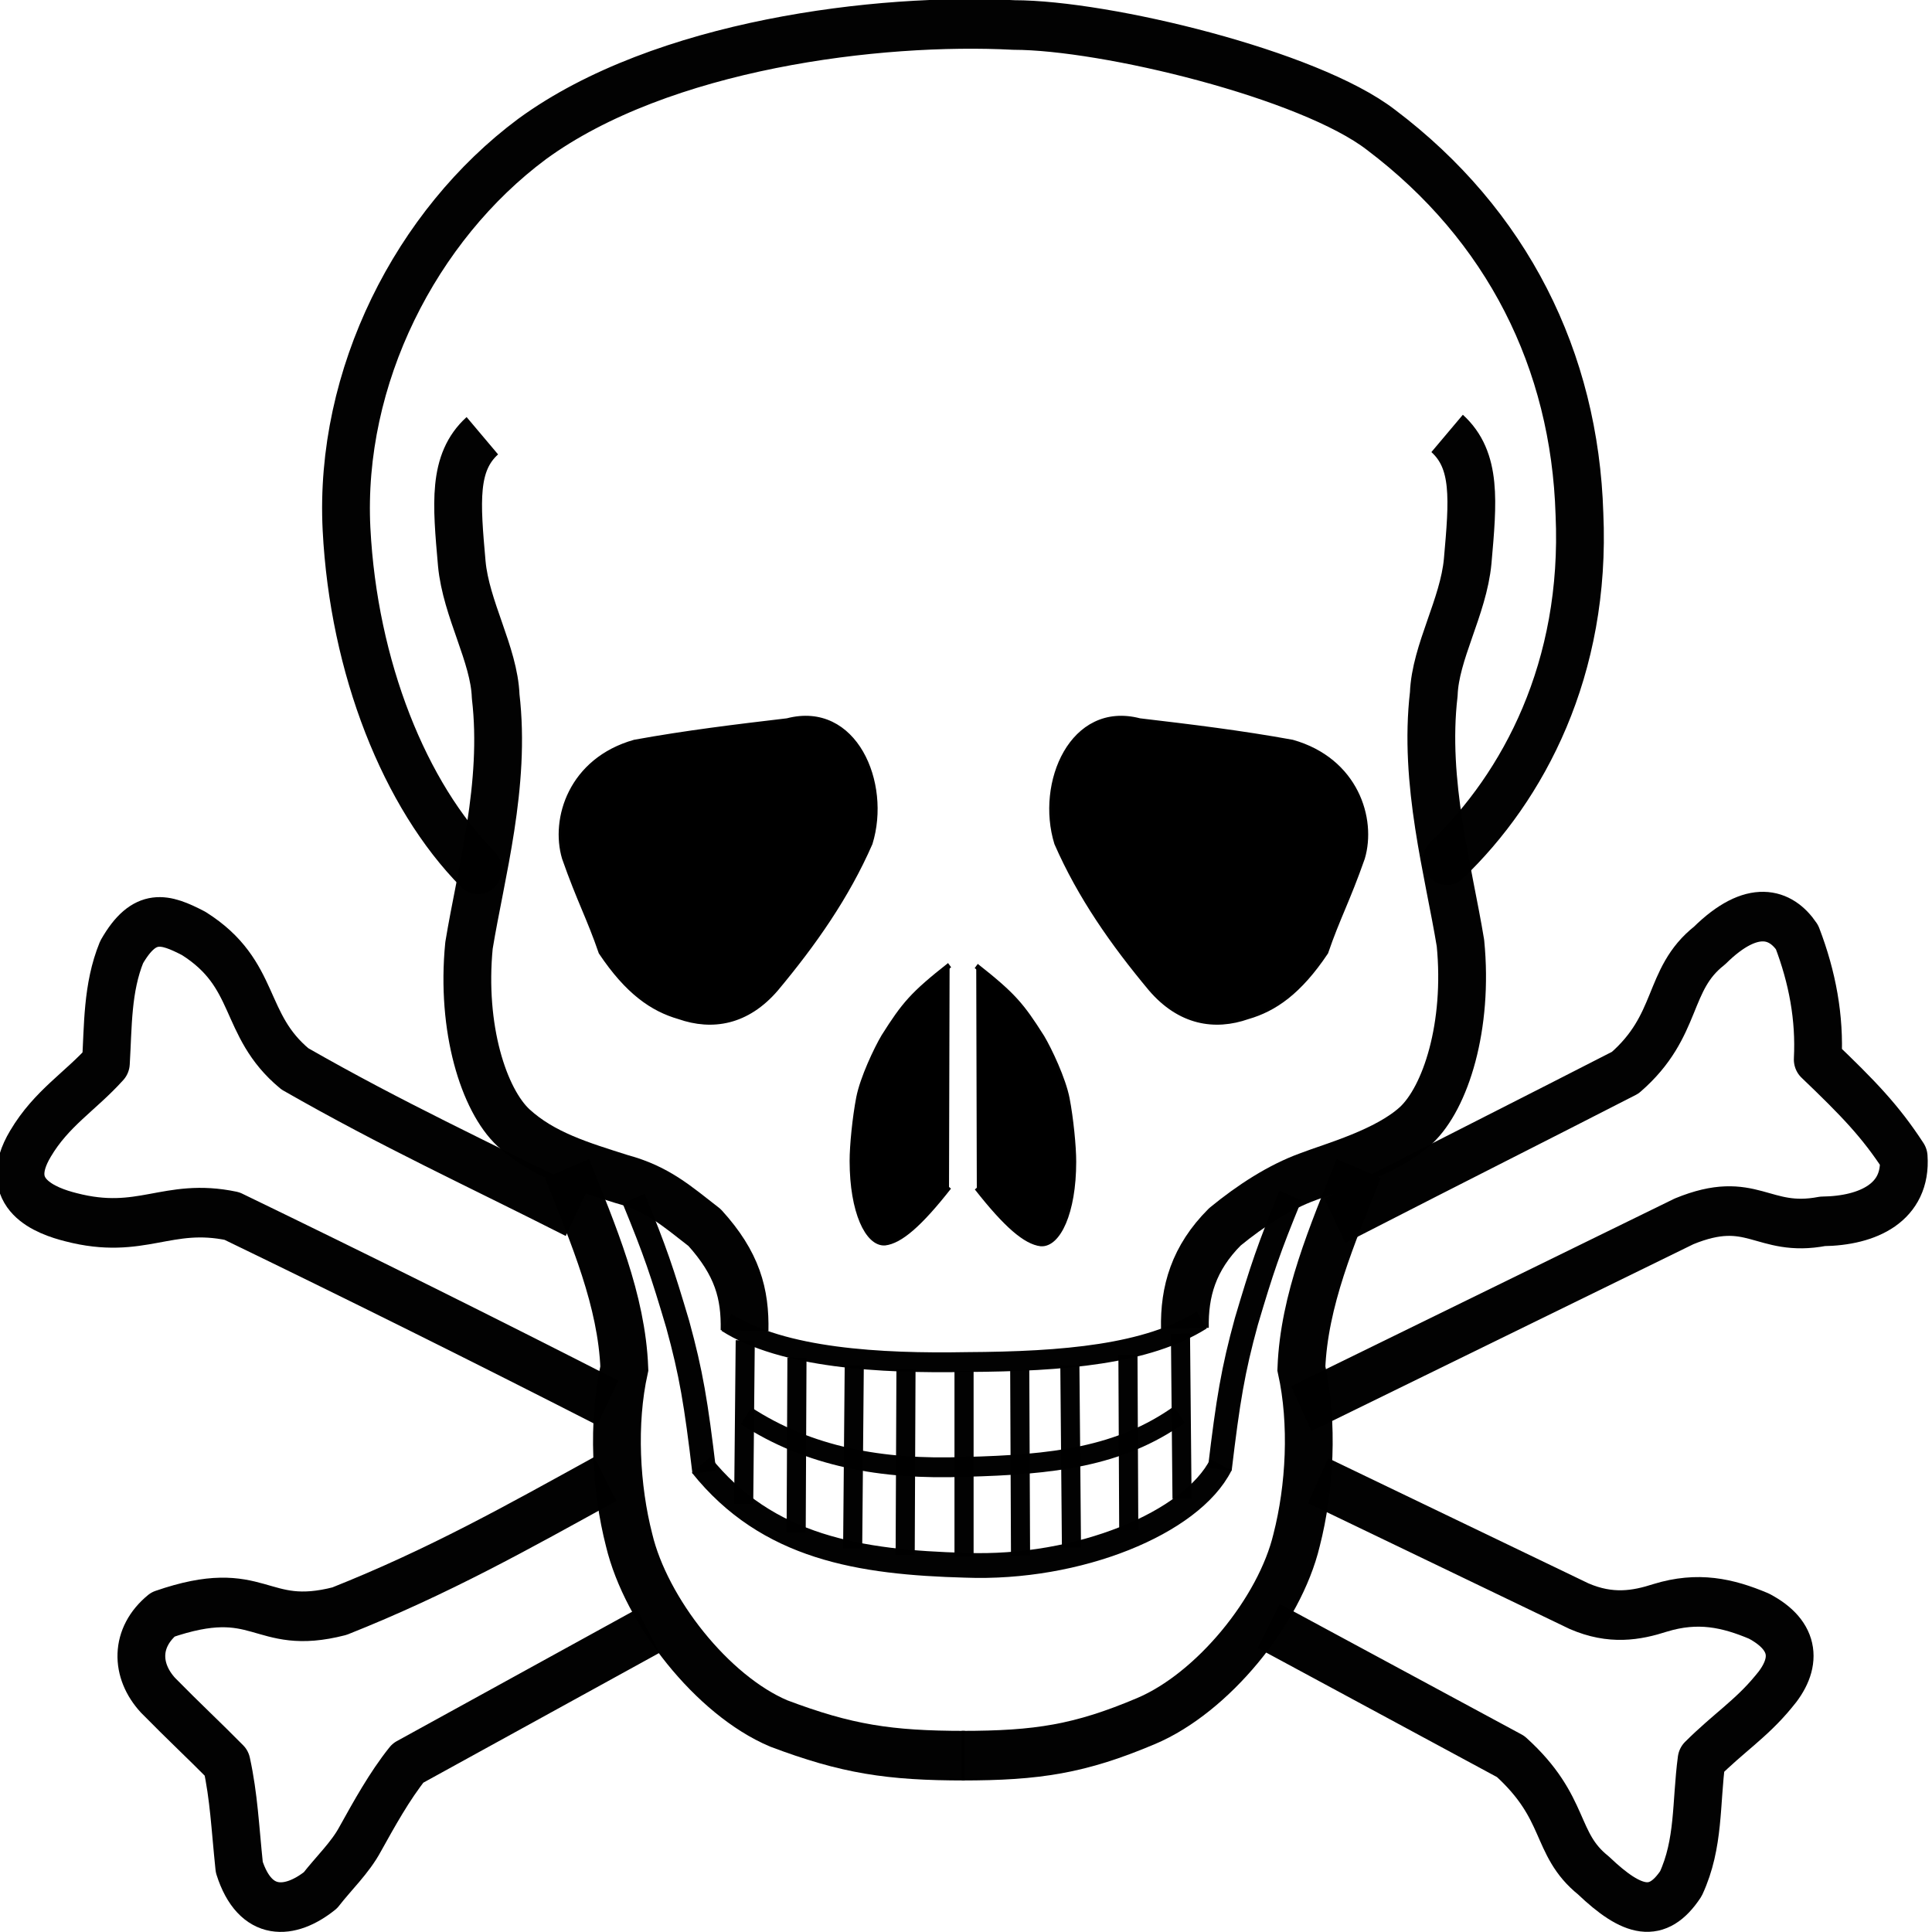
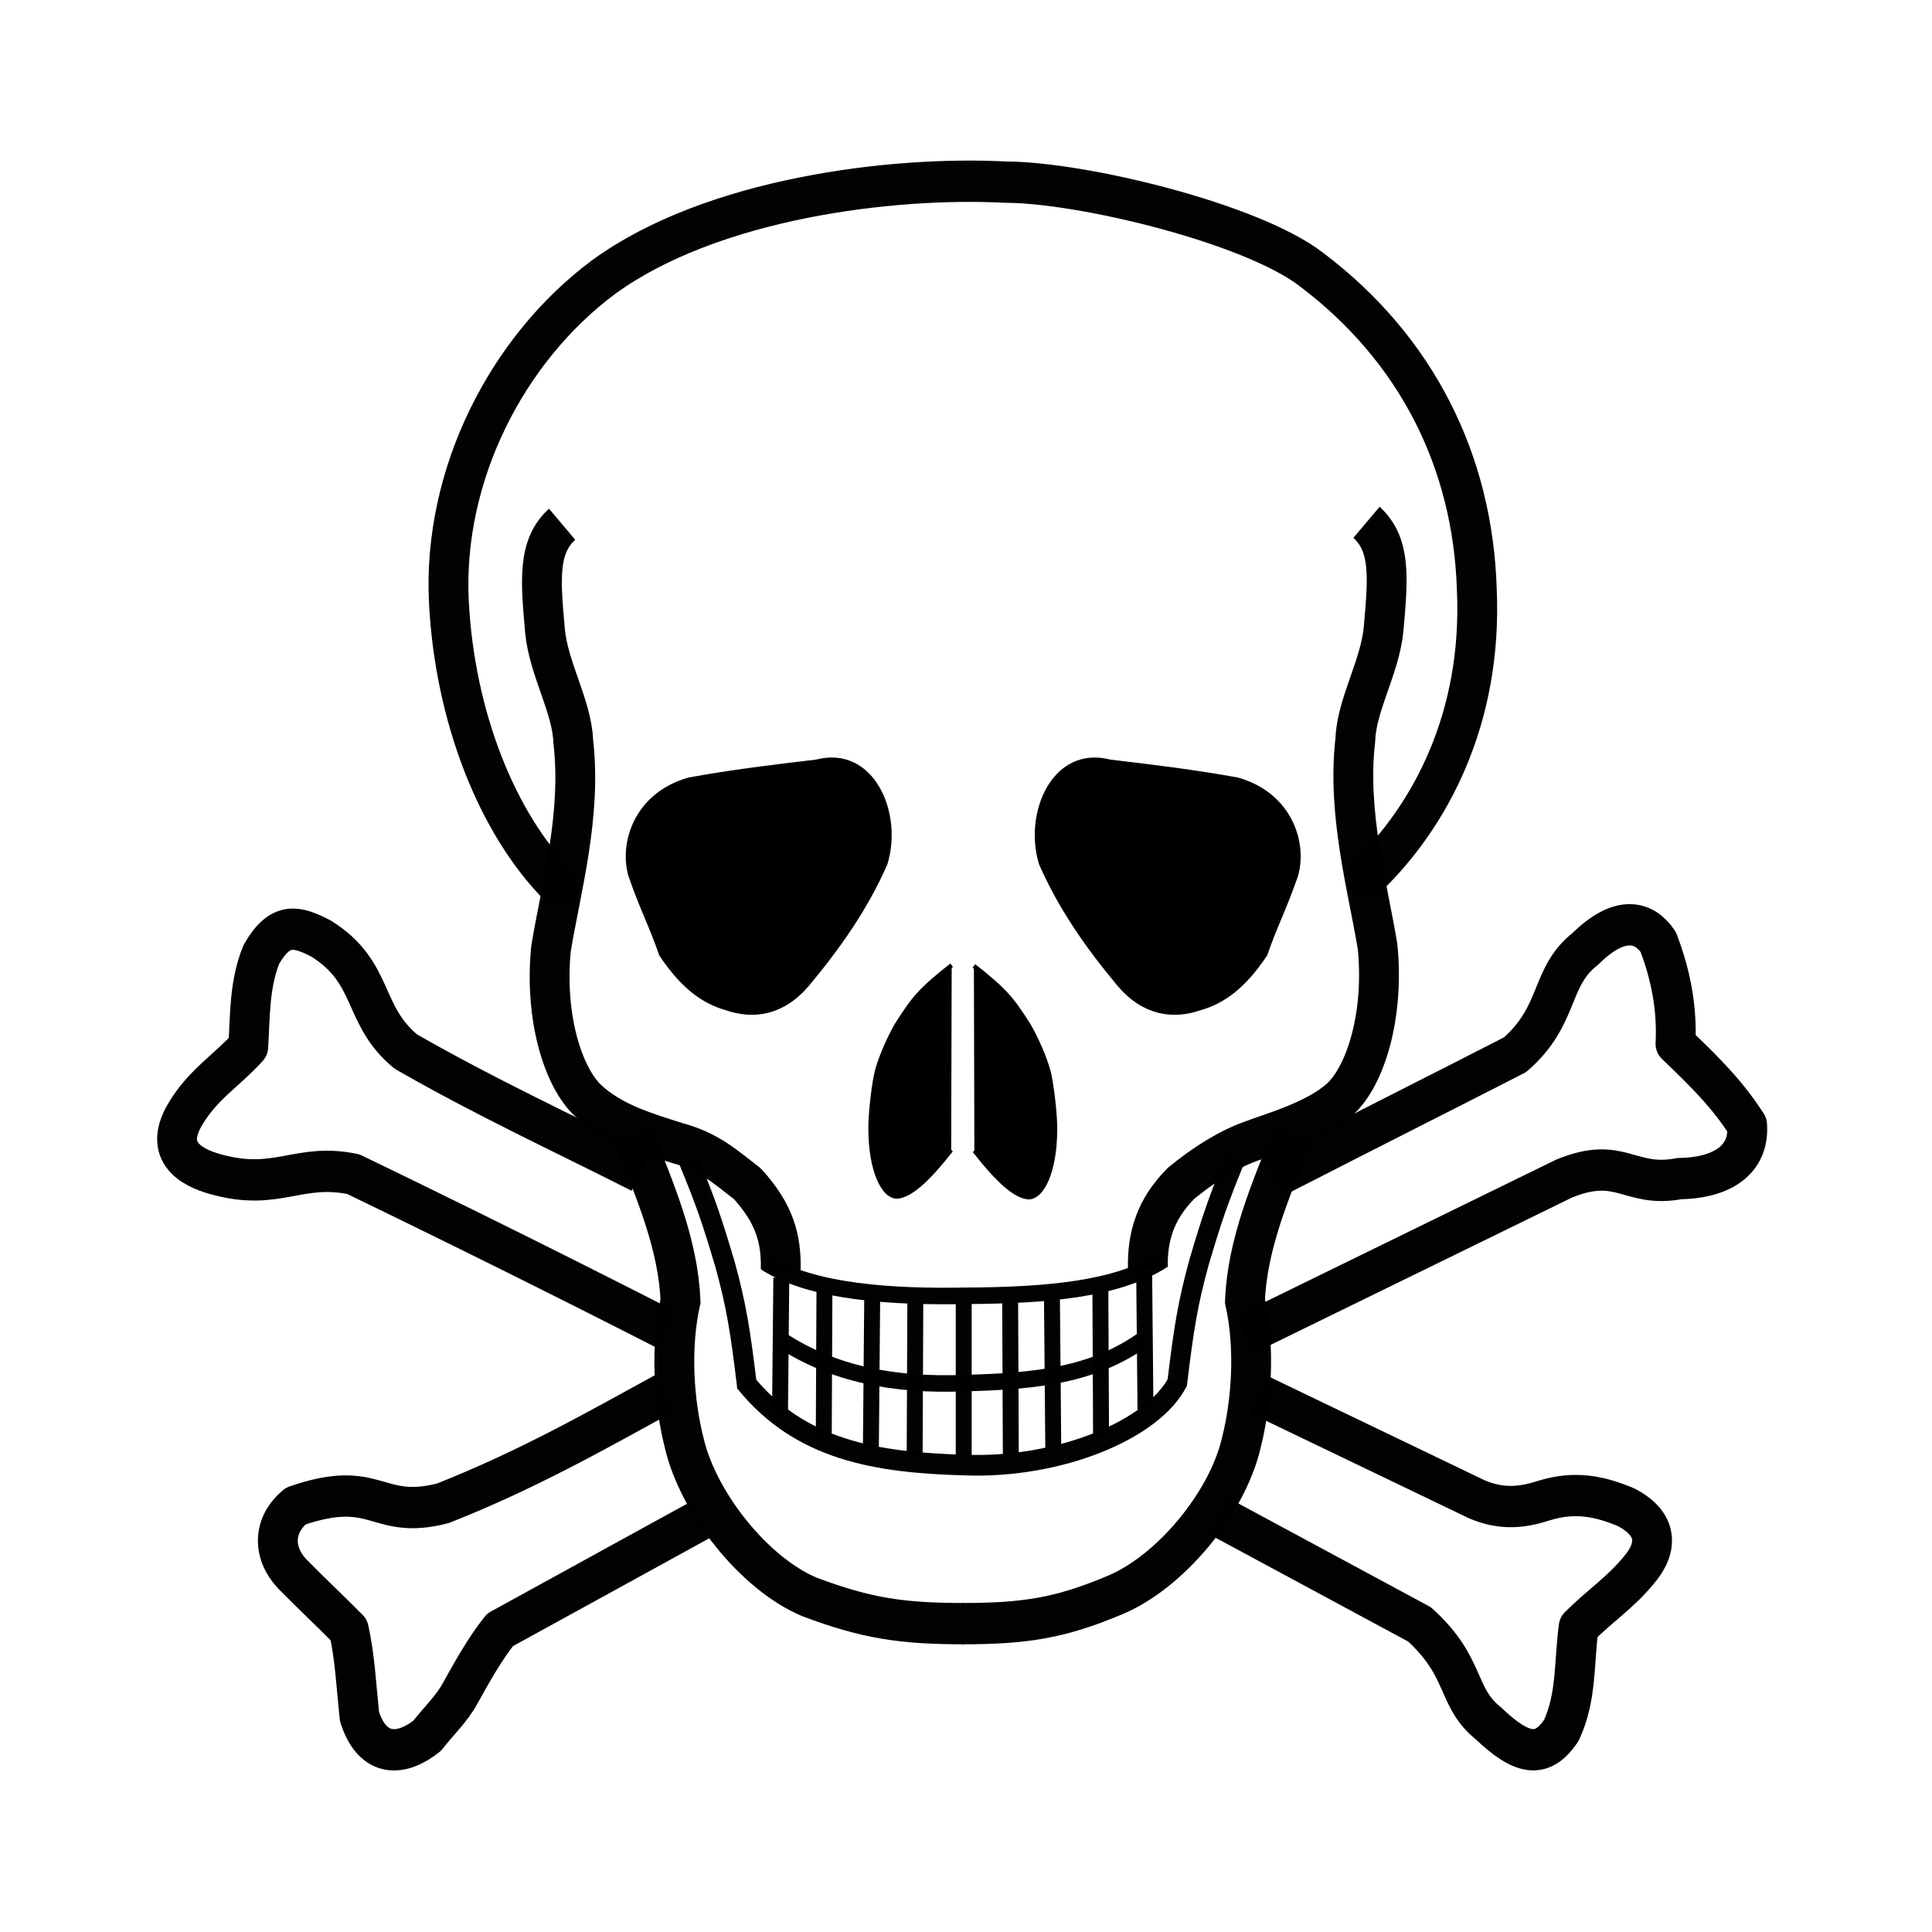
<svg xmlns="http://www.w3.org/2000/svg" id="svg24159" viewBox="0 0 48 48" version="1.0" width="48" height="48">
  <defs id="defs1027" />
-   <g id="layer1" transform="matrix(0.1456555,0,0,0.1511871,-5.225975,-6.24899)">
+   <g id="layer1" transform="matrix(0.1214375,0,0,0.1259279,-0.382467,-1.197228)">
    <g id="g879" transform="matrix(0.652,0,0,0.652,-51.231,-96.825)">
      <g id="g670" style="fill:#000000;stroke:#000000;stroke-opacity:0.991" transform="translate(87.13,195.45)">
        <path id="path584" style="fill:#000000;fill-rule:evenodd;stroke:#000000;stroke-width:1pt;stroke-opacity:0.991" d="m 294.9,259.71 c -9.7,7.37 -11.86,9.85 -17.22,18.01 -1.94,3.15 -5.56,10.51 -6.55,15.44 -0.99,4.94 -1.73,12.1 -1.72,15.9 0.01,12.85 4.1,20.91 8.57,20.63 3.99,-0.46 9.07,-4.62 16.77,-14.08" />
        <path id="path585" style="fill:#000000;fill-rule:evenodd;stroke:#000000;stroke-width:1pt;stroke-linejoin:bevel;stroke-opacity:0.991" d="m 294.9,259.71 c -9.7,7.37 -11.86,9.85 -17.22,18.01 -1.94,3.15 -5.56,10.51 -6.55,15.44 -0.99,4.94 -1.73,12.1 -1.72,15.9 0.01,12.85 4.1,20.91 8.57,20.63 3.99,-0.46 9.07,-4.62 16.77,-14.08" transform="matrix(-1,0,0,1,596.77,0.2081)" />
        <path id="path586" style="fill:#000000;fill-rule:evenodd;stroke:#000000;stroke-width:1pt;stroke-opacity:0.991" d="m 211.89,203.56 c 13.46,-2.36 26.5,-3.88 39.96,-5.41 17.62,-4.44 26.51,15.68 21.65,30.81 -6.11,13.46 -14.71,25.25 -24.56,36.63 -7.63,8.6 -16.73,9.99 -25.4,7.07 -6.99,-1.94 -13.46,-6.24 -20.4,-16.23 -3.05,-8.6 -5.68,-13.05 -9.57,-23.73 -3.05,-9.85 1.7,-24.6 18.32,-29.14 z" transform="translate(0.58872,-3.0518e-5)" />
        <path id="path587" style="fill:#000000;fill-rule:evenodd;stroke:#000000;stroke-width:1pt;stroke-opacity:0.991" d="m 211.89,203.56 c 13.46,-2.36 26.5,-3.88 39.96,-5.41 17.62,-4.44 26.51,15.68 21.65,30.81 -6.11,13.46 -14.71,25.25 -24.56,36.63 -7.63,8.6 -16.73,9.99 -25.4,7.07 -6.99,-1.94 -13.46,-6.24 -20.4,-16.23 -3.05,-8.6 -5.68,-13.05 -9.57,-23.73 -3.05,-9.85 1.7,-24.6 18.32,-29.14 z" transform="matrix(-1,0,0,1,596.45,-3.0518e-5)" />
      </g>
      <g id="g775" style="stroke:#000000;stroke-opacity:0.991" transform="translate(87.13,195.45)">
        <g id="g740" style="fill:none;stroke:#000000;stroke-opacity:0.991">
          <g id="g652" style="fill:none;stroke:#000000;stroke-opacity:0.991">
            <path id="path611" style="fill:none;stroke:#000000;stroke-width:6.25;stroke-opacity:0.991" d="m 212.23,318.53 c 5.69,13.34 7.45,18.41 11.55,31.72 3.5,12.29 4.79,19.79 6.95,37.26" />
            <path id="path612" style="fill:none;stroke:#000000;stroke-width:6.25;stroke-opacity:0.991" d="m 212.23,318.53 c 5.69,13.34 7.45,18.41 11.55,31.72 3.5,12.29 4.79,19.79 6.95,37.26" transform="matrix(-1,0,0,1,596.32,-0.73589)" />
            <g id="g637" style="fill:none;stroke:#000000;stroke-opacity:0.991">
              <path id="path588" style="fill:none;stroke:#000000;stroke-width:5;stroke-opacity:0.991" d="m 236.52,349.73 c 14.71,9.03 40.16,10.42 62.95,10.01 25.4,-0.13 47.13,-1.96 61.41,-10.6" />
              <path id="path608" style="fill:none;stroke:#000000;stroke-width:5;stroke-opacity:0.991" d="m 241.67,373.28 c 16.23,10.21 35.33,13.71 57.32,12.88 22.85,-0.56 40.35,-2.48 56,-13.17" />
              <g id="g625" style="fill:none;stroke:#000000;stroke-opacity:0.991">
                <path id="path609" style="fill:none;stroke:#000000;stroke-width:6.25;stroke-opacity:0.991" d="m 229.89,385.64 c 17.37,20.95 41.61,24.59 69.18,25.32 29.51,1.08 59.16,-10.65 66.81,-25.32" />
                <g id="g615" style="fill:none;stroke:#000000;stroke-opacity:0.991">
                  <path id="path589" style="fill:none;stroke:#000000;stroke-width:5;stroke-opacity:0.991" d="m 241.44,354.26 -0.41,41.21" />
                  <path id="path592" style="fill:none;stroke:#000000;stroke-width:5;stroke-opacity:0.991" d="m 254.97,358.63 -0.21,44.12" />
                  <path id="path593" style="fill:none;stroke:#000000;stroke-width:5;stroke-opacity:0.991" d="m 269.96,360.5 -0.42,46.21" />
                  <path id="path594" style="fill:none;stroke:#000000;stroke-width:5;stroke-opacity:0.991" d="m 283.49,361.54 -0.21,46.83" />
                  <path id="path595" style="fill:none;stroke:#000000;stroke-width:5;stroke-opacity:0.991" d="m 298.68,361.96 v 46.83" />
                  <path id="path598" style="fill:none;stroke:#000000;stroke-width:5;stroke-opacity:0.991" d="m 313.25,361.75 0.21,46.83" />
                  <path id="path599" style="fill:none;stroke:#000000;stroke-width:5;stroke-opacity:0.991" d="m 326.78,360.5 0.42,46" transform="translate(-0.41626,-3.0518e-5)" />
                  <path id="path604" style="fill:none;stroke:#000000;stroke-width:5;stroke-opacity:0.991" d="m 341.56,358 0.21,44.13" />
                  <path id="path606" style="fill:none;stroke:#000000;stroke-width:5;stroke-opacity:0.991" d="m 355.3,352.59 0.41,41.63" />
                </g>
              </g>
            </g>
          </g>
          <g id="g675" style="fill:none;stroke:#000000;stroke-opacity:0.991">
            <path id="path573" style="fill:none;stroke:#000000;stroke-width:12.5;stroke-linecap:round;stroke-linejoin:round;stroke-opacity:0.991" d="m 171.5,235.56 c -19.14,-18.6 -32.51,-50.89 -34.37,-85.75 -2.01,-38.42 18.22,-76.571 48.54,-98.32 33.97,-23.91 90.77,-30.522 126.08,-28.738 23.92,0.017 77.21,12.42 96.02,26.428 32.99,23.99 50.68,58.04 51.91,96.85 1.81,38.98 -14.61,68.67 -34.71,87.21" />
            <path id="path580" style="fill:none;stroke:#000000;stroke-width:12.5;stroke-linejoin:round;stroke-opacity:0.991" d="m 172.66,126.27 c -7.75,6.78 -6.77,16.97 -5.38,32.19 1.11,11.56 8.48,22.94 8.87,33.5 2.71,22.28 -3.88,44.57 -6.98,62.78 -2.13,20.93 3.88,38.96 11.63,45.93 7.75,6.88 17.76,9.73 28.27,12.94 9.55,2.49 14.5,6.84 21.73,12.23 8.6,9.13 10.66,16.69 10.46,25.99" />
            <path id="path581" style="fill:none;stroke:#000000;stroke-width:12.5;stroke-linejoin:round;stroke-opacity:0.991" d="m 172.66,126.27 c -7.75,6.78 -6.77,16.97 -5.38,32.19 1.11,11.56 8.48,22.94 8.87,33.5 2.71,22.28 -3.88,44.57 -6.98,62.78 -2.13,20.93 3.88,38.96 11.63,45.93 7.75,6.88 21.94,10.58 28.27,12.94 7.38,2.58 14.92,7.25 21.73,12.64 8.19,7.89 10.66,16.28 10.46,25.58" transform="matrix(-1,0,0,1,597.72,-0.58139)" />
            <path id="path613" style="fill:none;stroke:#000000;stroke-width:12.5;stroke-opacity:0.991" d="m 194.82,310.96 c 6.94,16.79 14.29,33.16 14.99,50.37 -3.19,13.87 -2.22,30.25 1.25,43.29 4.44,17.9 21.78,39.13 39.13,46.21 17.76,6.45 28.86,8.12 48.7,8.12" />
            <path id="path614" style="fill:none;stroke:#000000;stroke-width:12.5;stroke-opacity:0.991" d="m 194.82,310.96 c 6.94,16.79 14.29,33.16 14.99,50.37 -3.19,13.87 -2.22,30.25 1.25,43.29 4.44,17.9 21.99,38.51 39.34,45.59 17.34,7.07 28.44,8.74 48.28,8.74" transform="matrix(-1,0,0,1,596.74,-3.0518e-5)" />
          </g>
        </g>
        <g id="g770" style="stroke:#000000;stroke-opacity:0.991">
          <path id="path765" style="fill:none;stroke:#000000;stroke-width:12.5;stroke-linejoin:round;stroke-opacity:0.991" d="m 391.31,389.64 68.27,31.63 c 8.32,3.47 14.98,2.36 21.23,0.42 9.85,-2.91 17.62,-1.25 25.81,2.08 9.85,5 10.13,12.07 3.75,19.15 -5.83,6.8 -11.66,10.27 -18.74,17.07 -1.52,10.96 -0.55,21.09 -5.41,31.22 -6.1,8.88 -12.63,7.35 -22.89,-2.08 -10.41,-8.05 -6.67,-16.93 -21.65,-29.97 L 378.4,426.27" />
          <path id="path766" style="fill:none;stroke:#000000;stroke-width:12.5;stroke-linejoin:round;stroke-opacity:0.991" d="m 204.81,389.22 c -22.75,12.07 -43.43,23.31 -69.52,33.3 -21.23,5.28 -20.39,-7.77 -46.205,0.84 -7.354,5.82 -7.215,14.15 -1.249,20.39 6.938,6.8 11.795,11.1 17.904,17.07 1.94,8.6 2.22,15.96 3.33,26.23 4.16,12.62 13.32,11.93 21.23,5.83 3.47,-4.31 7.77,-8.19 10.4,-12.91 3.61,-6.24 7.64,-13.32 12.49,-19.15 l 62.86,-33.3" />
          <path id="path767" style="fill:none;stroke:#000000;stroke-width:12.5;stroke-linecap:square;stroke-linejoin:round;stroke-opacity:0.991" d="m 401.3,321.36 c 25.81,-12.76 47.04,-23.03 70.35,-34.55 14.29,-11.93 10.69,-23.45 22.07,-32.05 11.23,-10.69 18.73,-8.05 22.89,-2.08 4.02,10.13 5.97,20.26 5.41,30.8 10.69,9.86 16.38,15.54 22.48,24.56 0.83,11.38 -9.16,16.1 -21.23,16.24 -15.82,2.91 -18.32,-7.08 -36.22,0 l -94.49,44.54" />
          <path id="path769" style="fill:none;stroke:#000000;stroke-width:12.5;stroke-linejoin:round;stroke-opacity:0.991" d="m 197.22,322.35 c -26.1,-12.75 -47.78,-22.27 -73.59,-36.5 -14.03,-11.18 -9.52,-23.84 -26.492,-34.14 -7.457,-3.73 -12.853,-5.4 -18.839,4.71 -3.826,9.02 -3.532,18.64 -4.121,27.96 -6.672,7.16 -14.227,11.38 -19.722,20.31 -7.947,12.76 4.121,16.98 10.597,18.55 18.447,4.61 25.119,-3.73 42.097,-0.3 33.06,15.41 66.42,31.4 98.31,47.1" />
        </g>
      </g>
    </g>
  </g>
</svg>
